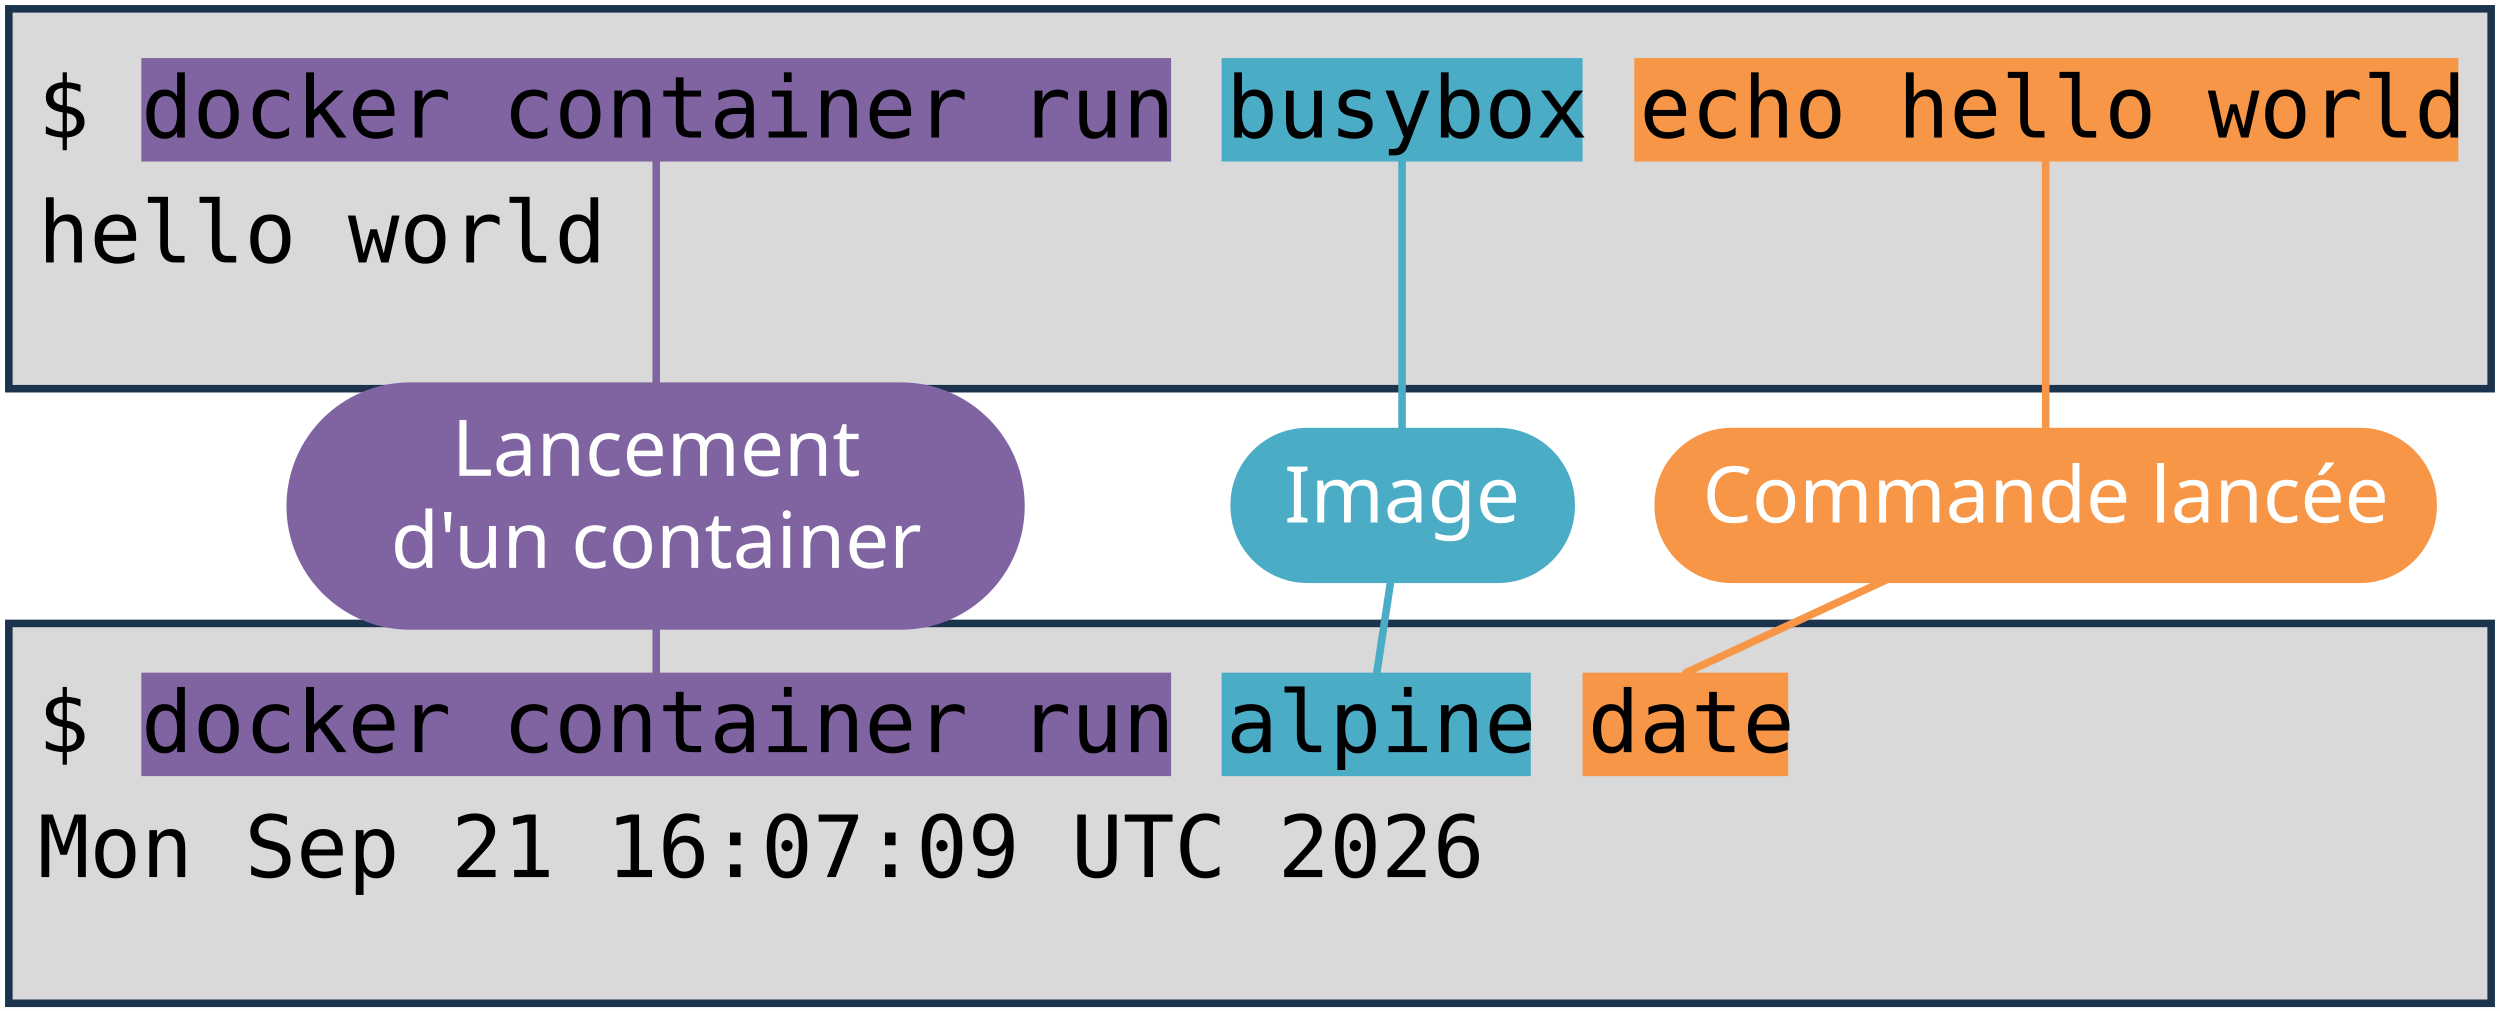
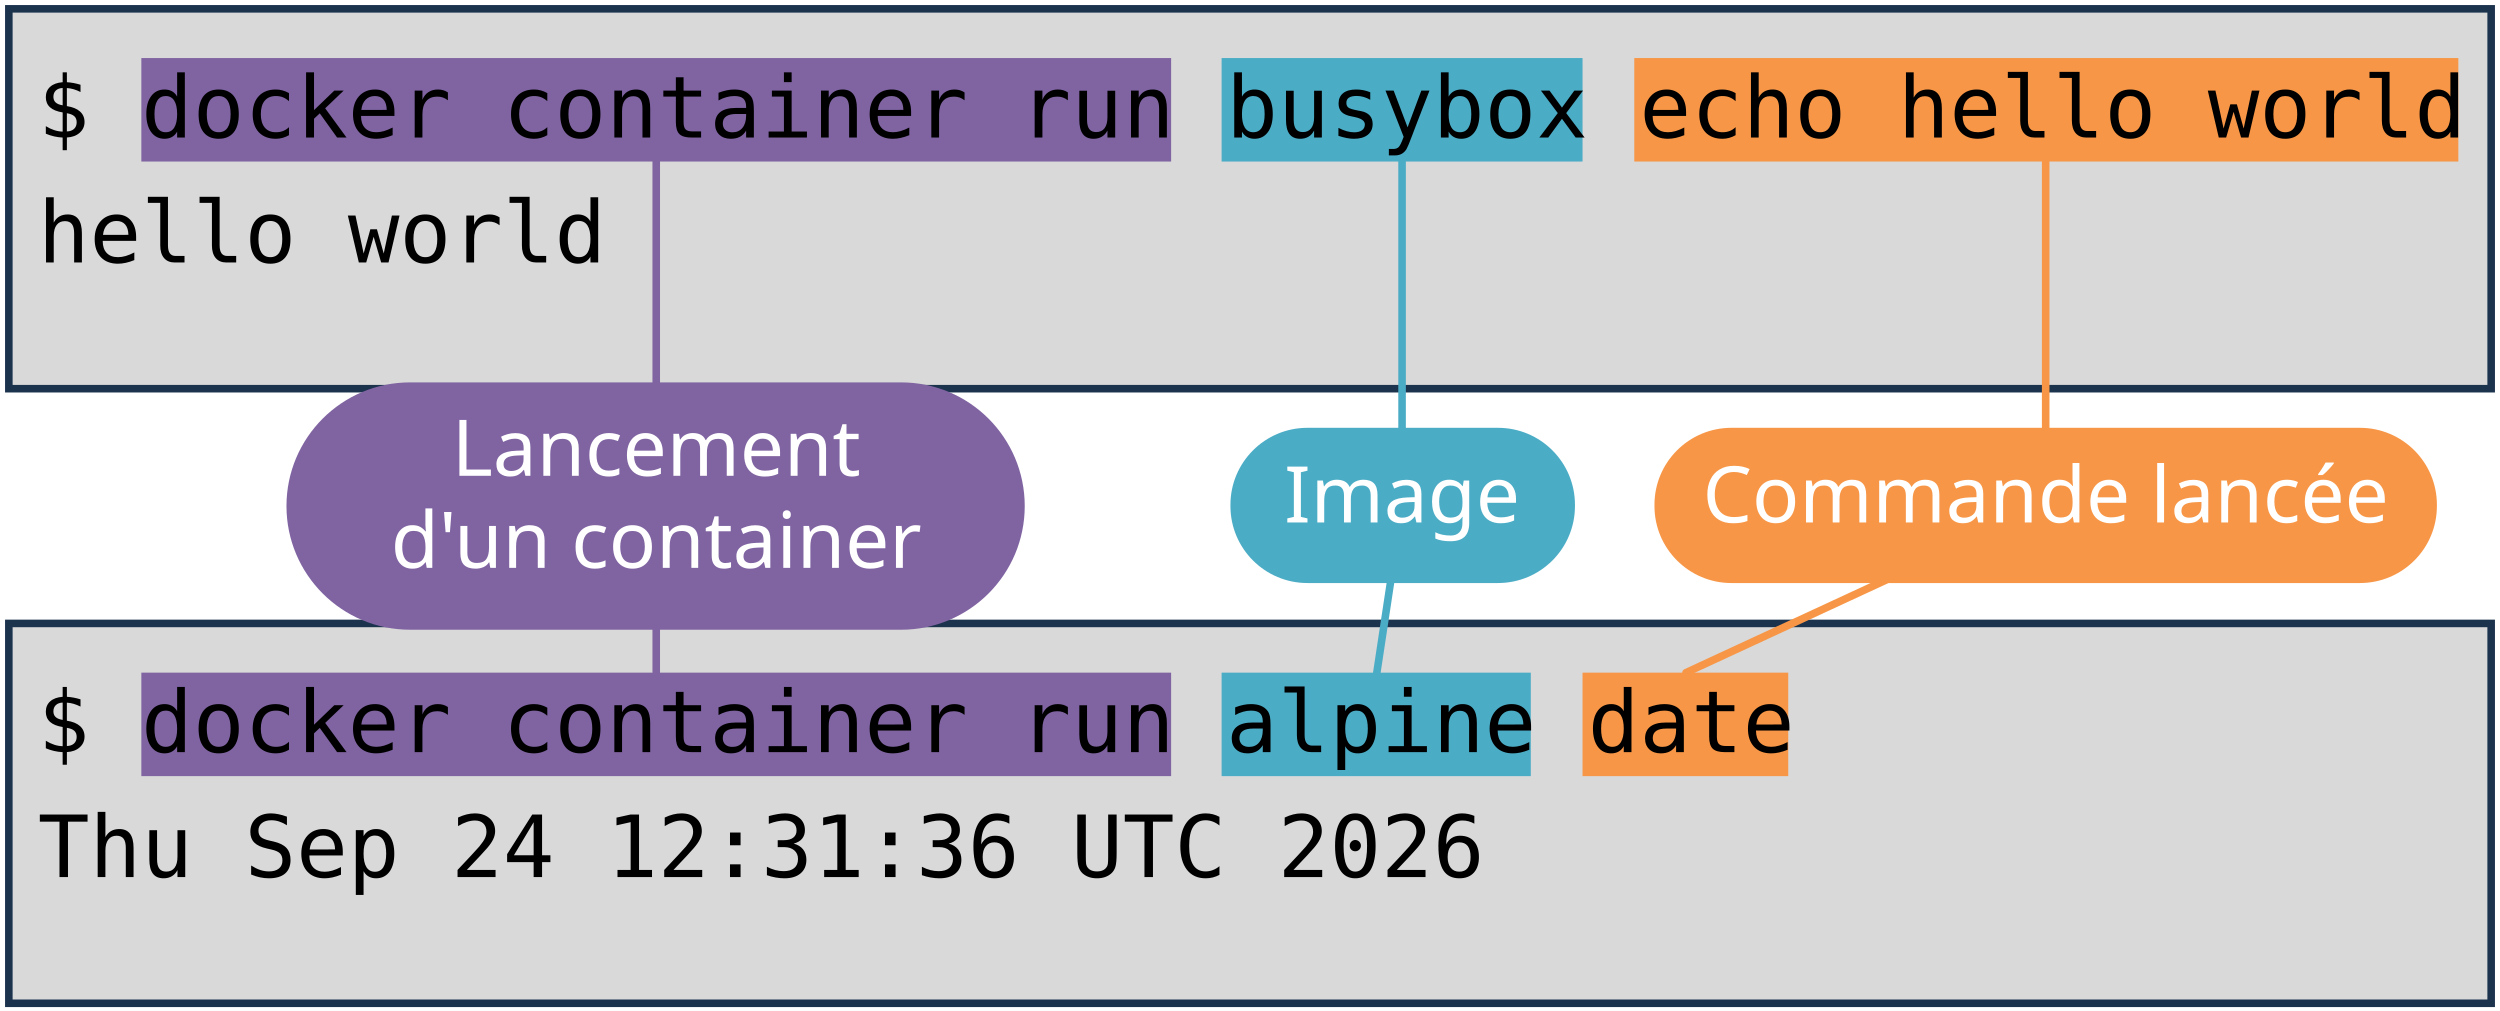
<svg xmlns="http://www.w3.org/2000/svg" viewBox="0 0 1981 801" width="1981" height="801" role="img" aria-label="Deux terminaux : docker container run busybox echo hello world, et docker container run alpine date. Annotations : lancement d'un container, image, commande lancée.">
  <style>
    .code { font-family: "DejaVu Sans Mono", Menlo, Consolas, monospace; font-size: 68px; fill: #000000; }
    .pill { font-family: "Trebuchet MS", "Century Gothic", Verdana, sans-serif; font-size: 62px; text-anchor: middle; }
  </style>
  <rect width="1981" height="801" fill="#FFFFFF" />
  <rect x="7" y="7" width="1967" height="301" fill="#D9D9D9" stroke="#1C334E" stroke-width="6" />
  <rect x="7" y="494" width="1967" height="301" fill="#D9D9D9" stroke="#1C334E" stroke-width="6" />
  <rect x="112" y="46" width="816" height="82" fill="#8064A2" />
  <rect x="112" y="533" width="816" height="82" fill="#8064A2" />
  <rect x="968" y="46" width="286" height="82" fill="#4BACC6" />
  <rect x="968" y="533" width="245" height="82" fill="#4BACC6" />
  <rect x="1295" y="46" width="653" height="82" fill="#F79646" />
  <rect x="1254" y="533" width="163" height="82" fill="#F79646" />
  <text x="30" y="109" class="code" xml:space="preserve">$ docker container run busybox echo hello world</text>
  <text x="30" y="208" class="code" xml:space="preserve">hello world</text>
  <text x="30" y="596" class="code" xml:space="preserve">$ docker container run alpine date</text>
-   <text x="30" y="695" class="code" xml:space="preserve">Mon Sep 21 16:07:09 UTC 2026</text>
+   <text x="30" y="695" class="code" xml:space="preserve">Thu Sep 24 12:31:36 UTC 2026</text>
  <path d="M 520 401 L 520 128" stroke="#8064A2" stroke-width="6" fill="none" stroke-linecap="round" />
  <path d="M 520 401 L 520 533" stroke="#8064A2" stroke-width="6" fill="none" stroke-linecap="round" />
  <rect x="227" y="303" width="585" height="196" rx="98" fill="#8064A2" />
  <text x="520" y="377" class="pill" fill="#FFFFFF">Lancement</text>
  <text x="520" y="450" class="pill" fill="#FFFFFF">d'un container</text>
  <path d="M 1111 401 L 1111 128" stroke="#4BACC6" stroke-width="6" fill="none" stroke-linecap="round" />
  <path d="M 1111 401 L 1091 533" stroke="#4BACC6" stroke-width="6" fill="none" stroke-linecap="round" />
  <rect x="975" y="339" width="273" height="123" rx="61" fill="#4BACC6" />
  <text x="1111" y="414" class="pill" fill="#FFFFFF">Image</text>
  <path d="M 1621 401 L 1621 128" stroke="#F79646" stroke-width="6" fill="none" stroke-linecap="round" />
  <path d="M 1621 401 L 1336 533" stroke="#F79646" stroke-width="6" fill="none" stroke-linecap="round" />
  <rect x="1311" y="339" width="620" height="123" rx="61" fill="#F79646" />
  <text x="1621" y="414" class="pill" fill="#FFFFFF">Commande lancée</text>
</svg>
